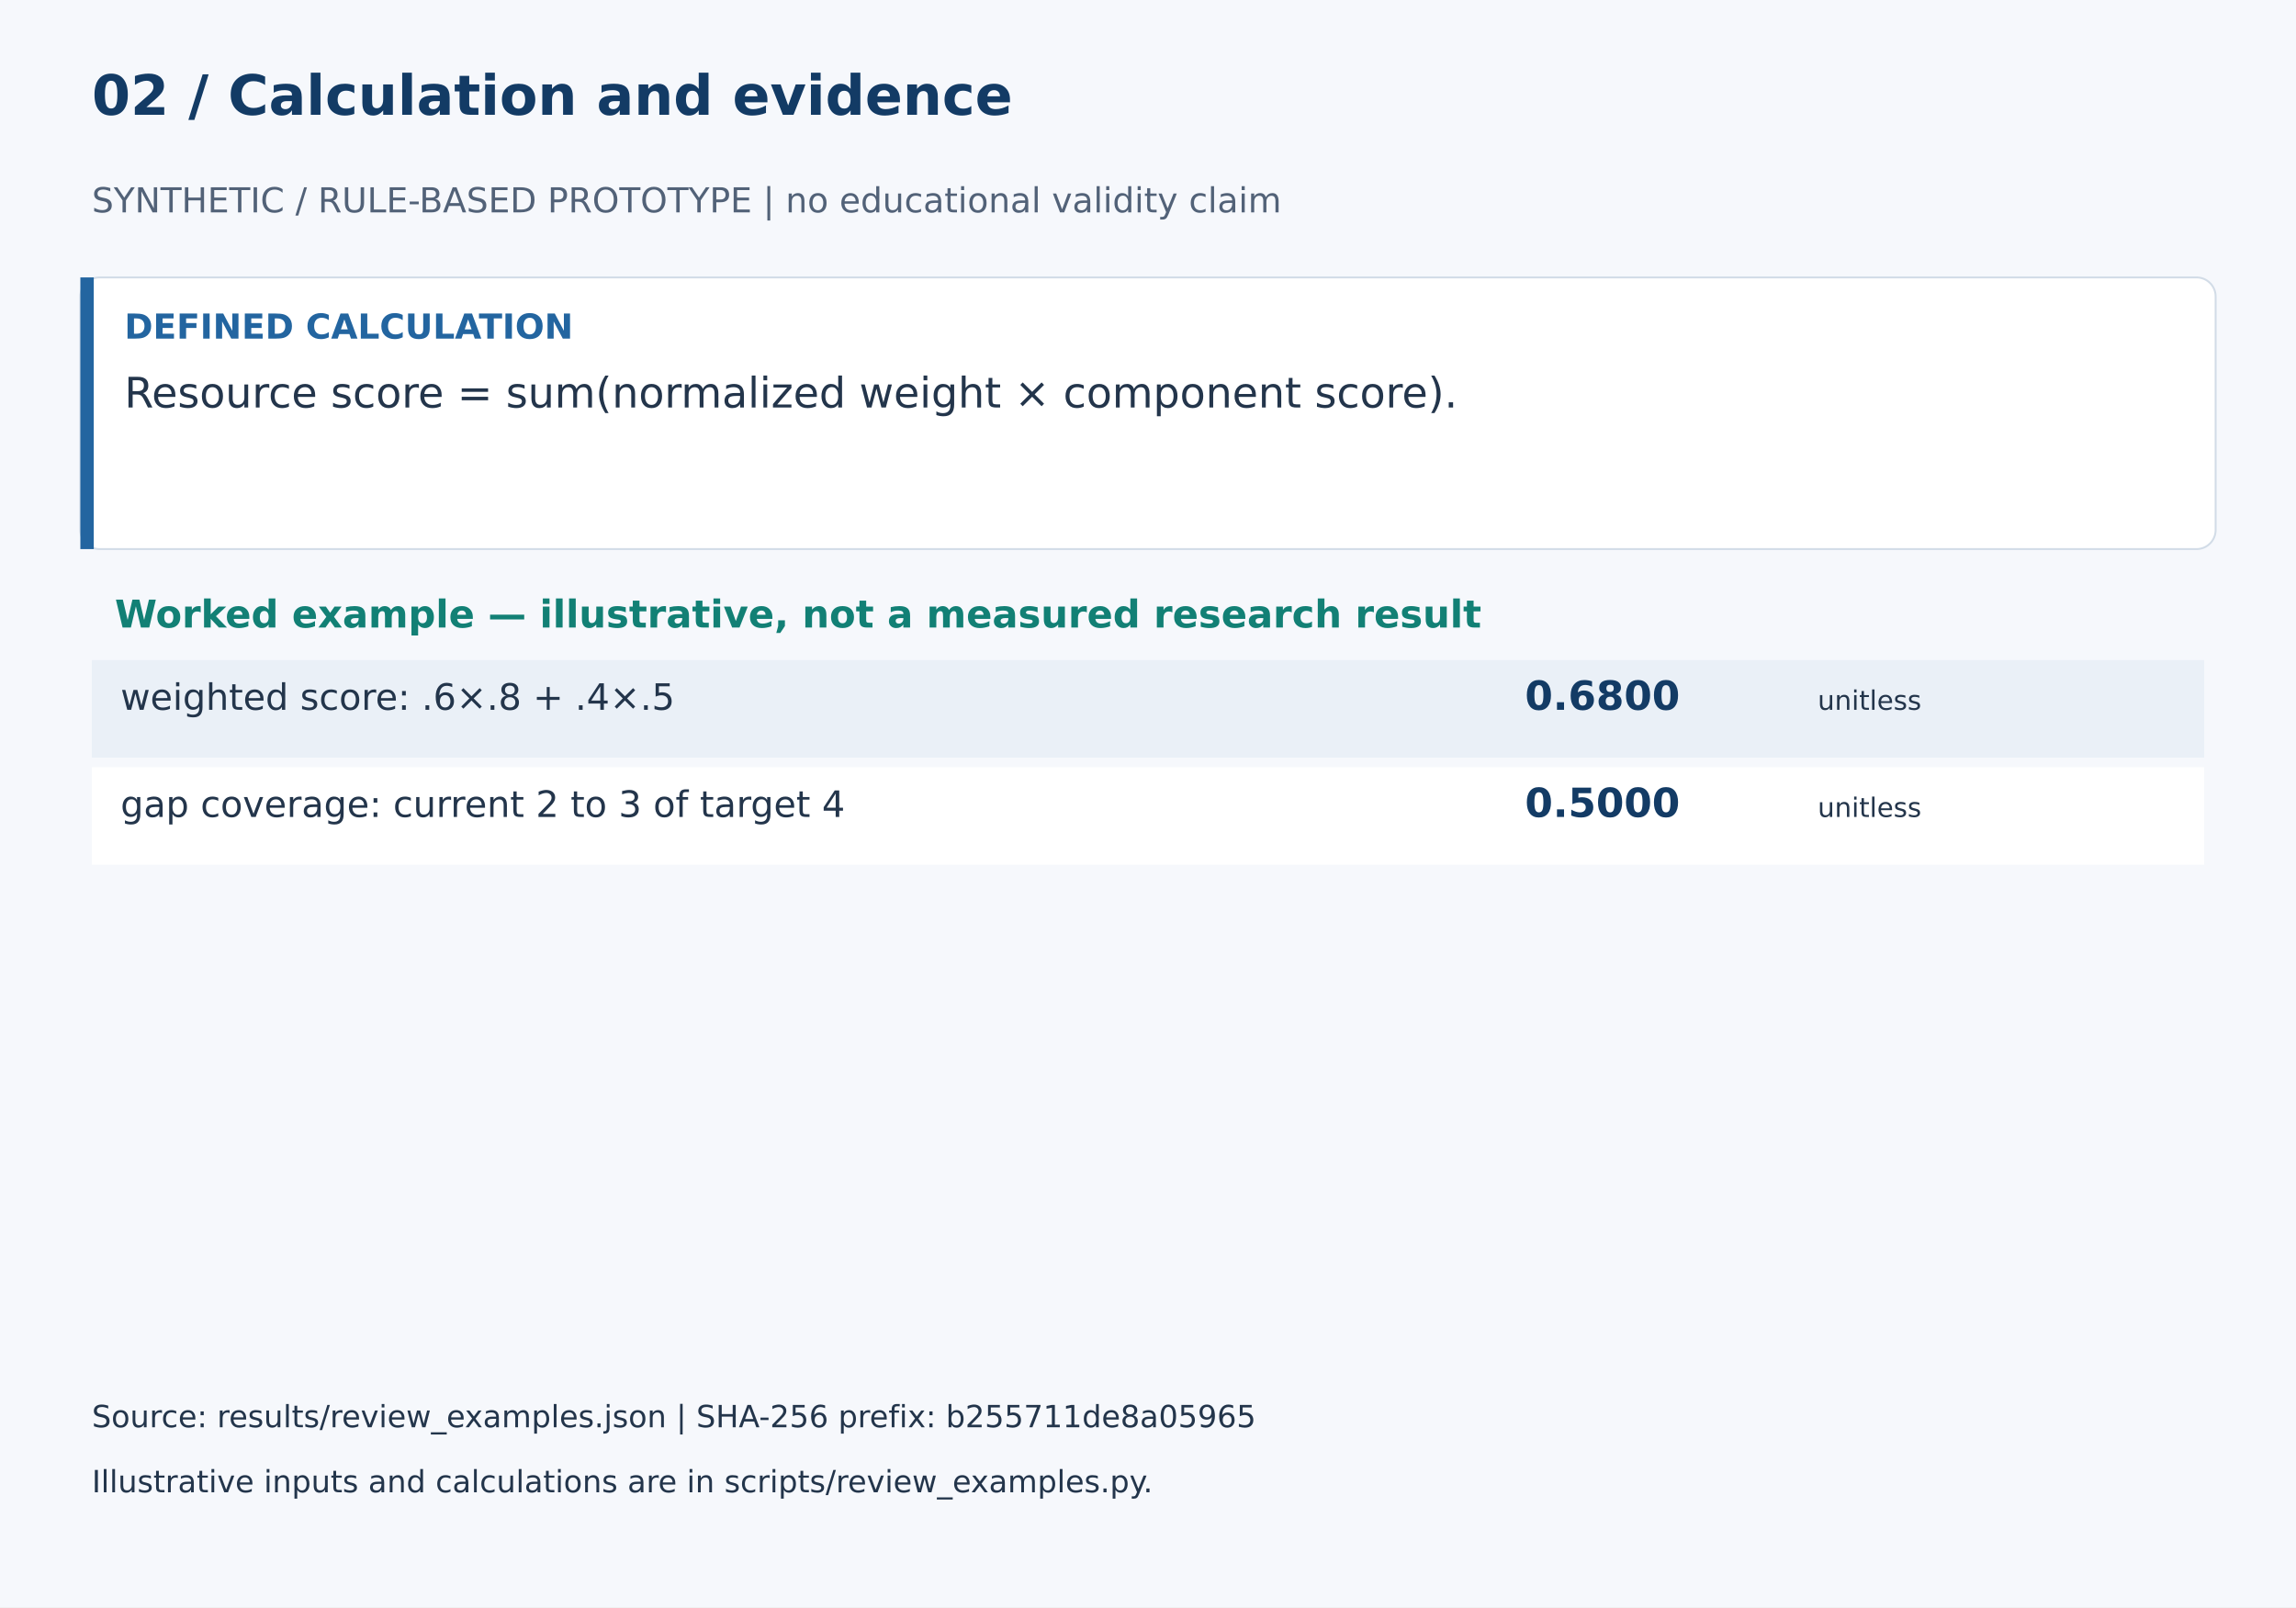
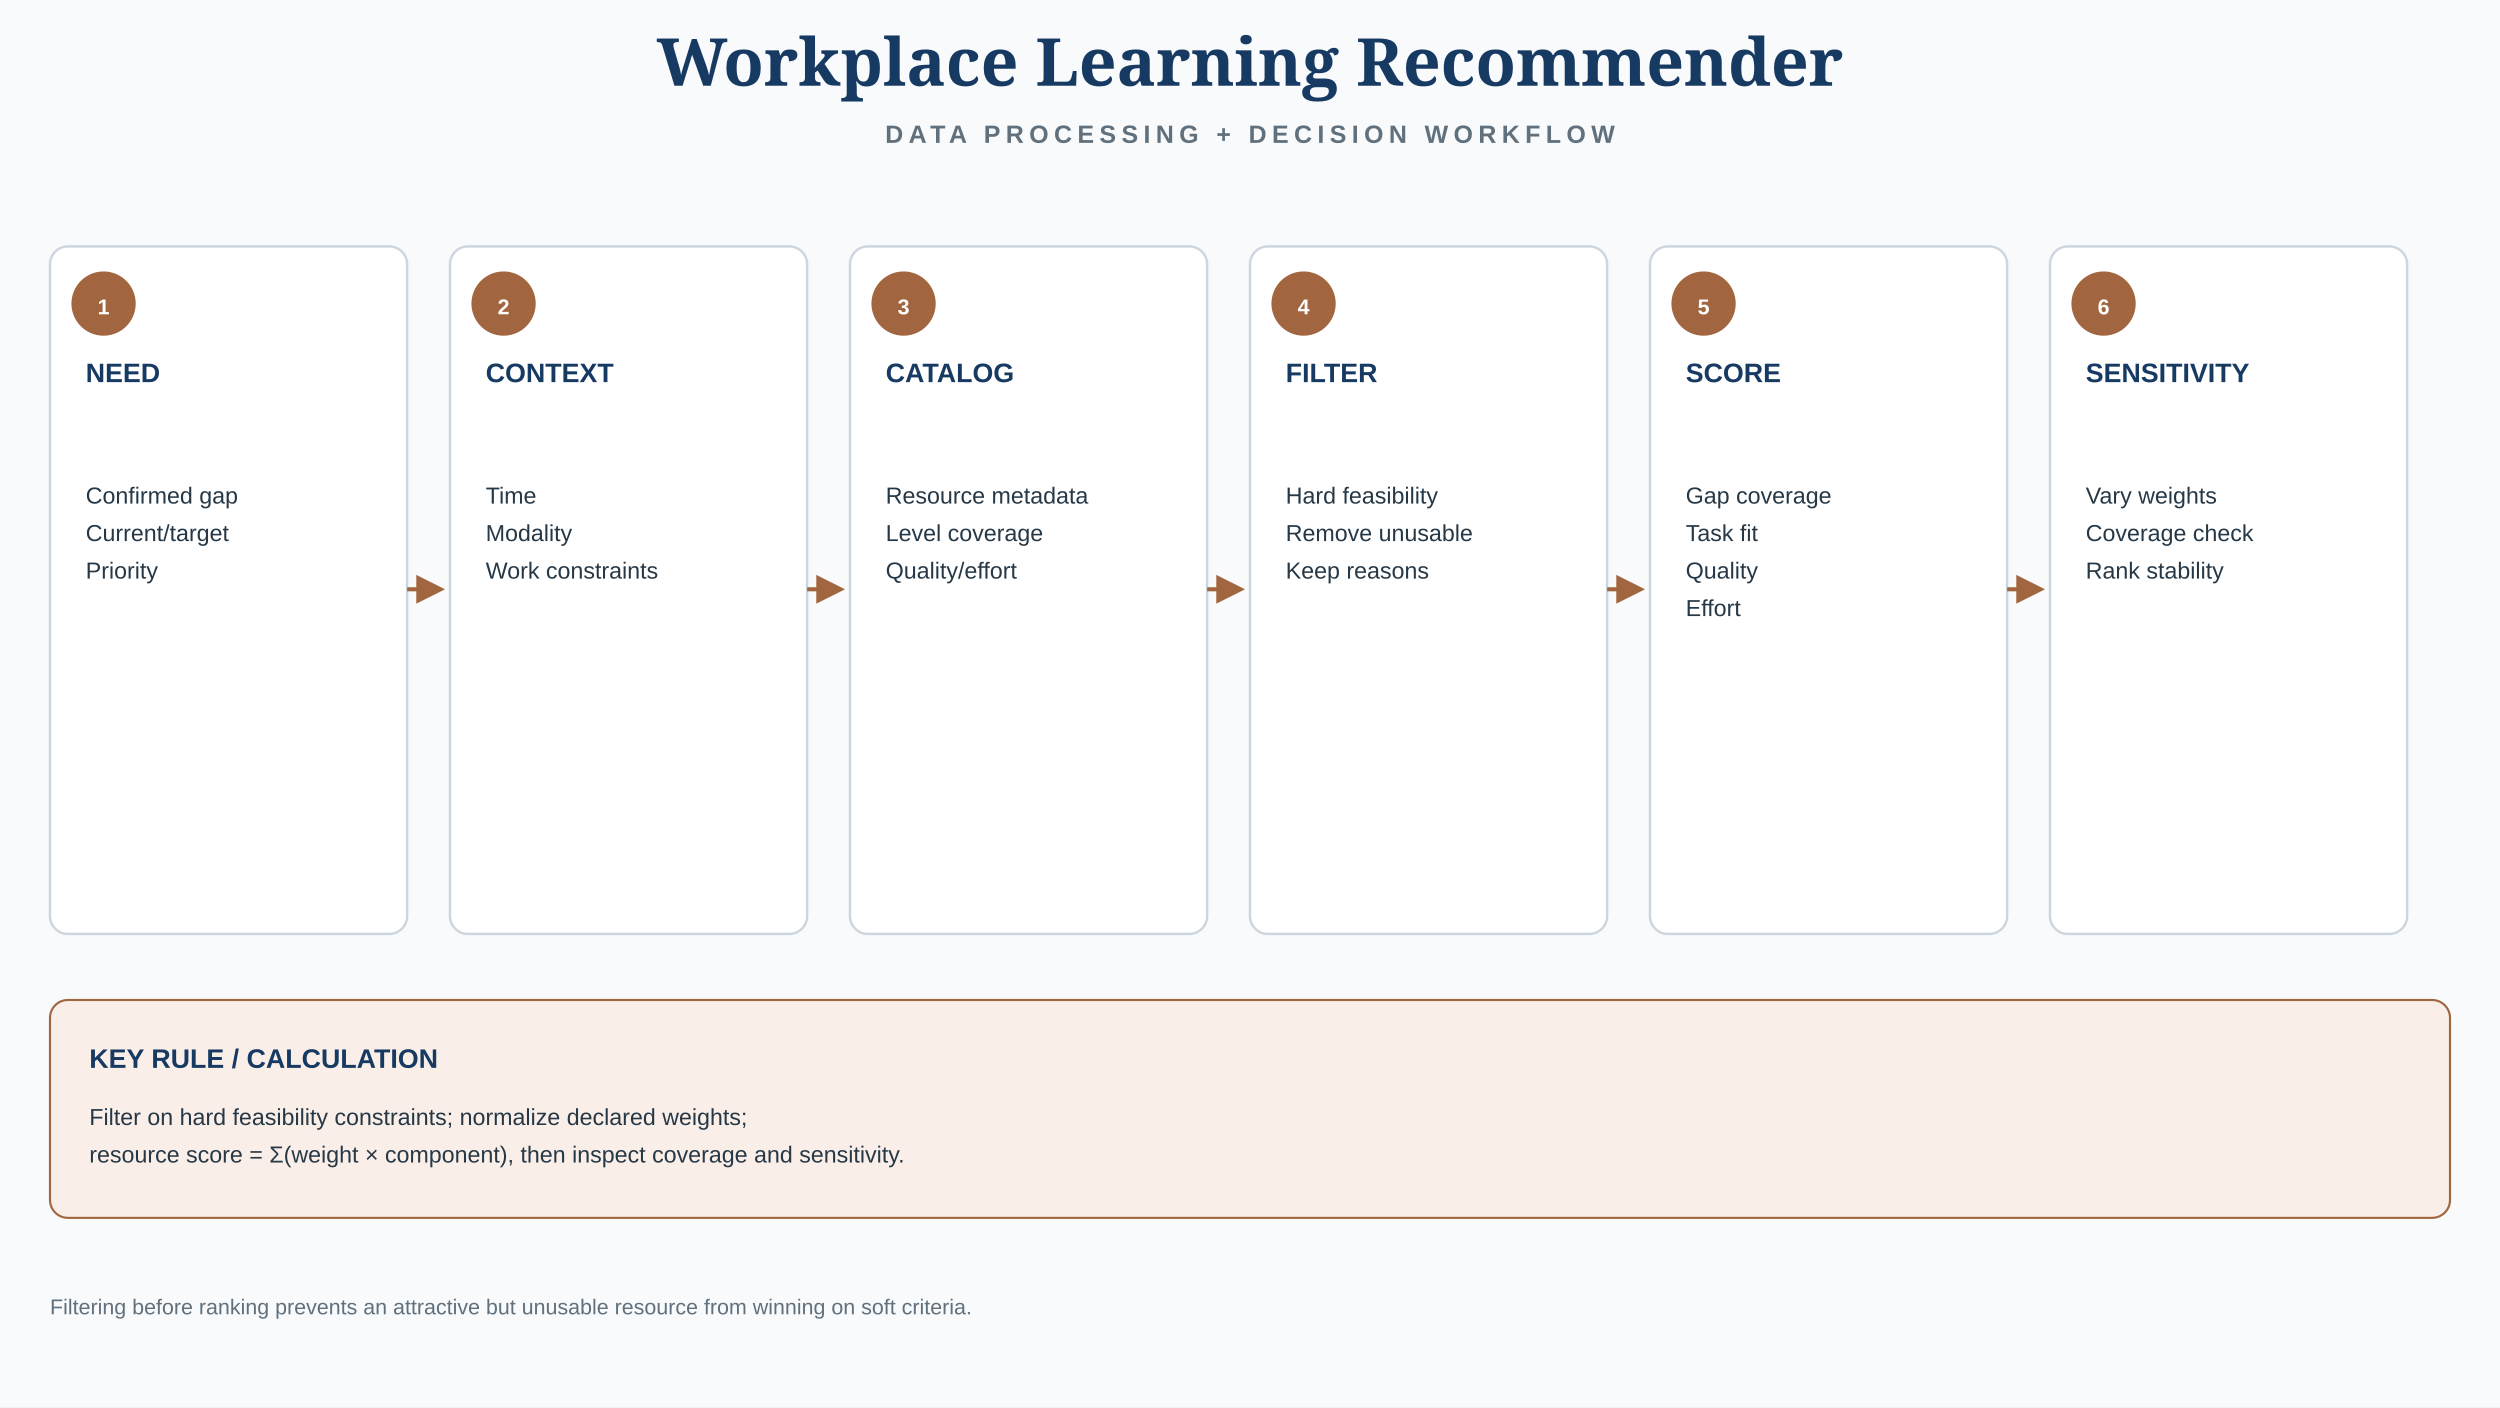
- <svg xmlns="http://www.w3.org/2000/svg" width="1200" height="840" viewBox="0 0 1200 840" role="img">
-   <rect width="1200" height="840" fill="#f6f8fc" />
-   <text x="48" y="60" font-family="DejaVu Sans,Arial,sans-serif" font-size="29" fill="#133b65" font-weight="700">02 / Calculation and evidence</text>
-   <text x="48" y="111" font-family="DejaVu Sans,Arial,sans-serif" font-size="18" fill="#526278" font-weight="400">SYNTHETIC / RULE-BASED PROTOTYPE | no educational validity claim</text>
-   <rect x="42" y="145" width="1116" height="142" rx="10" fill="white" stroke="#d2dce7" />
-   <rect x="42" y="145" width="7" height="142" fill="#2365a0" />
-   <text x="65" y="177" font-family="DejaVu Sans,Arial,sans-serif" font-size="18" fill="#2365a0" font-weight="700">DEFINED CALCULATION</text>
-   <text x="65" y="213" font-family="DejaVu Sans,Arial,sans-serif" font-size="22" fill="#23354b" font-weight="400">Resource score = sum(normalized weight × component score).</text>
-   <text x="60" y="328" font-family="DejaVu Sans,Arial,sans-serif" font-size="20" fill="#128075" font-weight="700">Worked example — illustrative, not a measured research result</text>
-   <rect x="48" y="345" width="1104" height="51" fill="#eaf0f7" />
-   <text x="63" y="371" font-family="DejaVu Sans,Arial,sans-serif" font-size="19" fill="#23354b" font-weight="400">weighted score: .6×.8 + .4×.5</text>
-   <text x="797" y="371" font-family="DejaVu Sans,Arial,sans-serif" font-size="21" fill="#133b65" font-weight="700">0.6800</text>
-   <text x="950" y="371" font-family="DejaVu Sans,Arial,sans-serif" font-size="14" fill="#23354b" font-weight="400">unitless</text>
-   <rect x="48" y="401" width="1104" height="51" fill="#ffffff" />
-   <text x="63" y="427" font-family="DejaVu Sans,Arial,sans-serif" font-size="19" fill="#23354b" font-weight="400">gap coverage: current 2 to 3 of target 4</text>
-   <text x="797" y="427" font-family="DejaVu Sans,Arial,sans-serif" font-size="21" fill="#133b65" font-weight="700">0.5000</text>
-   <text x="950" y="427" font-family="DejaVu Sans,Arial,sans-serif" font-size="14" fill="#23354b" font-weight="400">unitless</text>
-   <text x="48" y="746" font-family="DejaVu Sans,Arial,sans-serif" font-size="16" fill="#23354b" font-weight="400">Source: results/review_examples.json | SHA-256 prefix: b255711de8a05965</text>
-   <text x="48" y="780" font-family="DejaVu Sans,Arial,sans-serif" font-size="16" fill="#23354b" font-weight="400">Illustrative inputs and calculations are in scripts/review_examples.py.</text>
+ <svg xmlns="http://www.w3.org/2000/svg" viewBox="0 0 1400 788">
+   <rect width="1400" height="788" fill="#F8FAFC" />
+   <style>.t{font:700 37px Georgia;fill:#173A63}.s{font:600 14px Arial;fill:#60717D;letter-spacing:3px}.h{font:700 15px Arial;fill:#173A63}.b{font:13px Arial;fill:#263846}.sm{font:12px Arial;fill:#60717D}.c{fill:#fff;stroke:#CBD6E0;stroke-width:1.35}.a{fill:#A1663F}.n{fill:#FAEFE8;stroke:#A1663F;stroke-width:1.2}.ar{stroke:#A1663F;stroke-width:2.3;fill:none;marker-end:url(#x)}</style>
+   <defs>
+     <marker id="x" viewBox="0 0 10 10" refX="8" refY="5" markerWidth="7" markerHeight="7" orient="auto">
+       <path d="M0 0 L10 5 L0 10 z" fill="#A1663F" />
+     </marker>
+   </defs>
+   <text x="700" y="48" text-anchor="middle" class="t">Workplace Learning Recommender</text>
+   <text x="700" y="80" text-anchor="middle" class="s">DATA PROCESSING + DECISION WORKFLOW</text>
+   <rect x="28" y="138" width="200" height="385" rx="10" class="c" />
+   <circle cx="58" cy="170" r="18" class="a" />
+   <text x="58" y="176" text-anchor="middle" fill="#fff" font-family="Arial" font-weight="700">1</text>
+   <text x="48" y="214" class="h">
+     <tspan x="48">NEED</tspan>
+   </text>
+   <text x="48" y="282" class="b">
+     <tspan x="48">Confirmed gap</tspan>
+     <tspan x="48" dy="21">Current/target</tspan>
+     <tspan x="48" dy="21">Priority</tspan>
+   </text>
+   <path d="M228 330 H246" class="ar" />
+   <rect x="252" y="138" width="200" height="385" rx="10" class="c" />
+   <circle cx="282" cy="170" r="18" class="a" />
+   <text x="282" y="176" text-anchor="middle" fill="#fff" font-family="Arial" font-weight="700">2</text>
+   <text x="272" y="214" class="h">
+     <tspan x="272">CONTEXT</tspan>
+   </text>
+   <text x="272" y="282" class="b">
+     <tspan x="272">Time</tspan>
+     <tspan x="272" dy="21">Modality</tspan>
+     <tspan x="272" dy="21">Work constraints</tspan>
+   </text>
+   <path d="M452 330 H470" class="ar" />
+   <rect x="476" y="138" width="200" height="385" rx="10" class="c" />
+   <circle cx="506" cy="170" r="18" class="a" />
+   <text x="506" y="176" text-anchor="middle" fill="#fff" font-family="Arial" font-weight="700">3</text>
+   <text x="496" y="214" class="h">
+     <tspan x="496">CATALOG</tspan>
+   </text>
+   <text x="496" y="282" class="b">
+     <tspan x="496">Resource metadata</tspan>
+     <tspan x="496" dy="21">Level coverage</tspan>
+     <tspan x="496" dy="21">Quality/effort</tspan>
+   </text>
+   <path d="M676 330 H694" class="ar" />
+   <rect x="700" y="138" width="200" height="385" rx="10" class="c" />
+   <circle cx="730" cy="170" r="18" class="a" />
+   <text x="730" y="176" text-anchor="middle" fill="#fff" font-family="Arial" font-weight="700">4</text>
+   <text x="720" y="214" class="h">
+     <tspan x="720">FILTER</tspan>
+   </text>
+   <text x="720" y="282" class="b">
+     <tspan x="720">Hard feasibility</tspan>
+     <tspan x="720" dy="21">Remove unusable</tspan>
+     <tspan x="720" dy="21">Keep reasons</tspan>
+   </text>
+   <path d="M900 330 H918" class="ar" />
+   <rect x="924" y="138" width="200" height="385" rx="10" class="c" />
+   <circle cx="954" cy="170" r="18" class="a" />
+   <text x="954" y="176" text-anchor="middle" fill="#fff" font-family="Arial" font-weight="700">5</text>
+   <text x="944" y="214" class="h">
+     <tspan x="944">SCORE</tspan>
+   </text>
+   <text x="944" y="282" class="b">
+     <tspan x="944">Gap coverage</tspan>
+     <tspan x="944" dy="21">Task fit</tspan>
+     <tspan x="944" dy="21">Quality</tspan>
+     <tspan x="944" dy="21">Effort</tspan>
+   </text>
+   <path d="M1124 330 H1142" class="ar" />
+   <rect x="1148" y="138" width="200" height="385" rx="10" class="c" />
+   <circle cx="1178" cy="170" r="18" class="a" />
+   <text x="1178" y="176" text-anchor="middle" fill="#fff" font-family="Arial" font-weight="700">6</text>
+   <text x="1168" y="214" class="h">
+     <tspan x="1168">SENSITIVITY</tspan>
+   </text>
+   <text x="1168" y="282" class="b">
+     <tspan x="1168">Vary weights</tspan>
+     <tspan x="1168" dy="21">Coverage check</tspan>
+     <tspan x="1168" dy="21">Rank stability</tspan>
+   </text>
+   <rect x="28" y="560" width="1344" height="122" rx="10" class="n" />
+   <text x="50" y="598" class="h">KEY RULE / CALCULATION</text>
+   <text x="50" y="630" class="b">
+     <tspan x="50">Filter on hard feasibility constraints; normalize declared weights;</tspan>
+     <tspan x="50" dy="21">resource score = Σ(weight × component), then inspect coverage and sensitivity.</tspan>
+   </text>
+   <text x="28" y="736" class="sm">Filtering before ranking prevents an attractive but unusable resource from winning on soft criteria.</text>
</svg>
